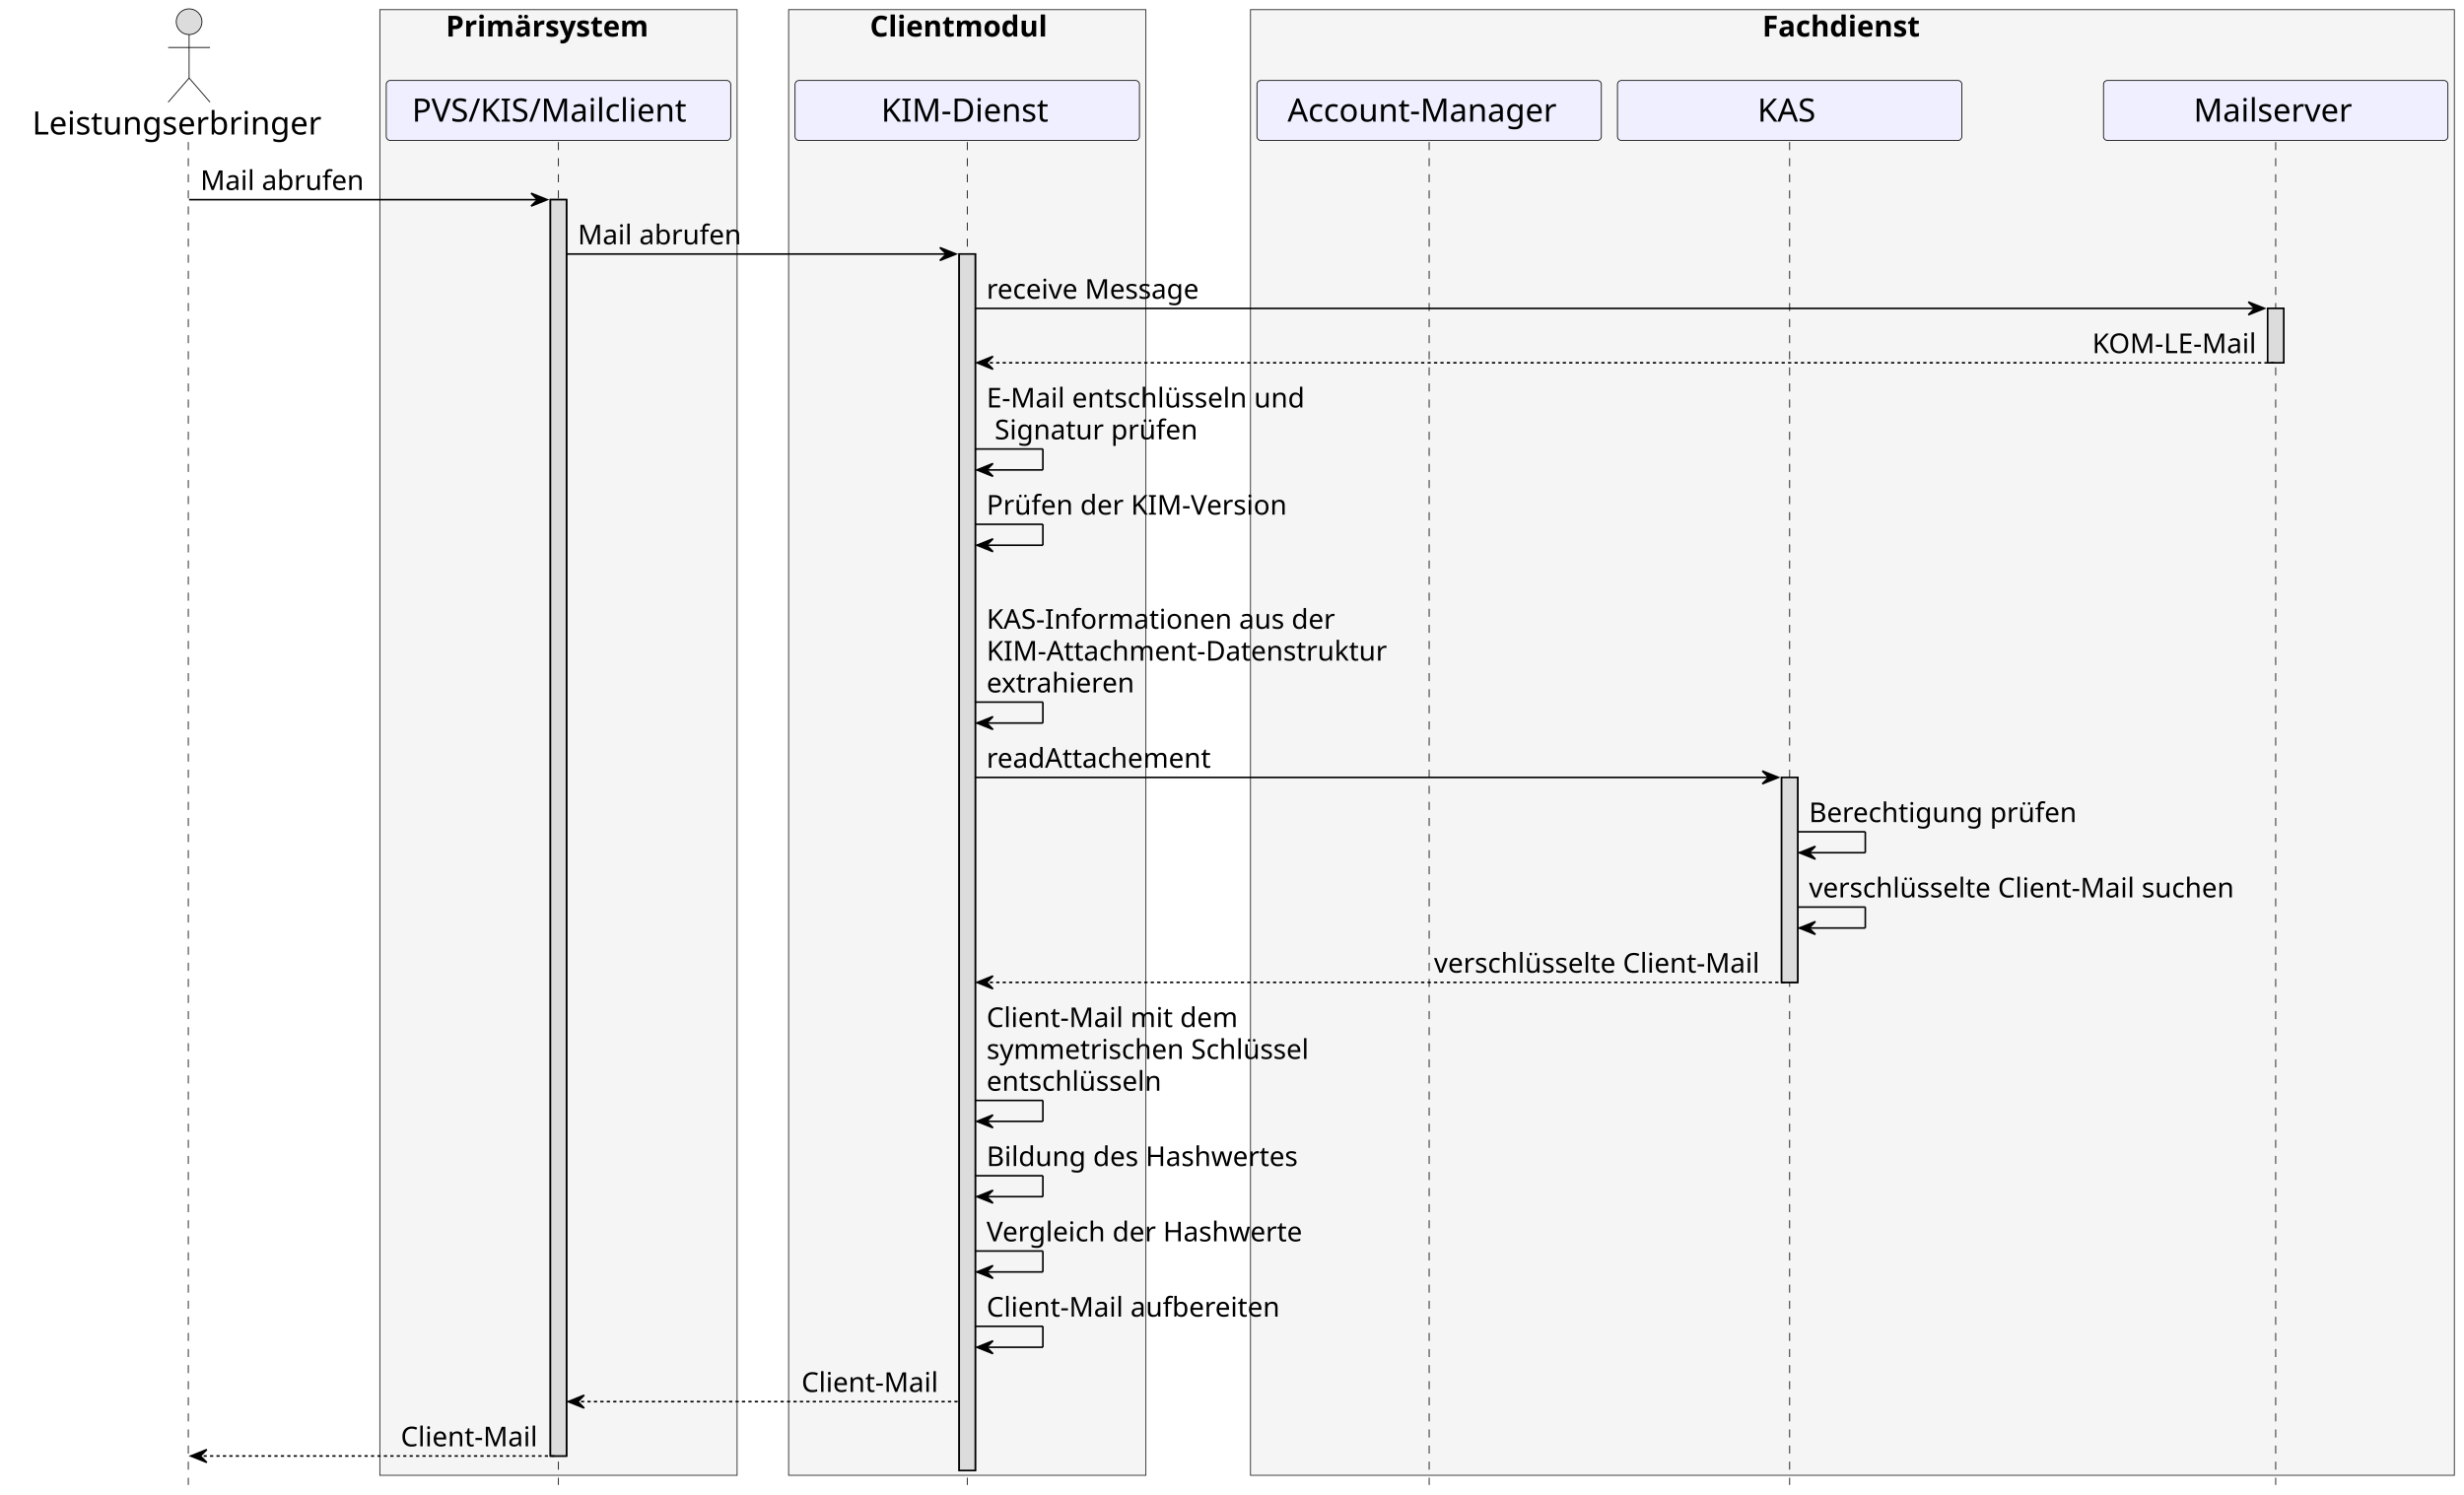
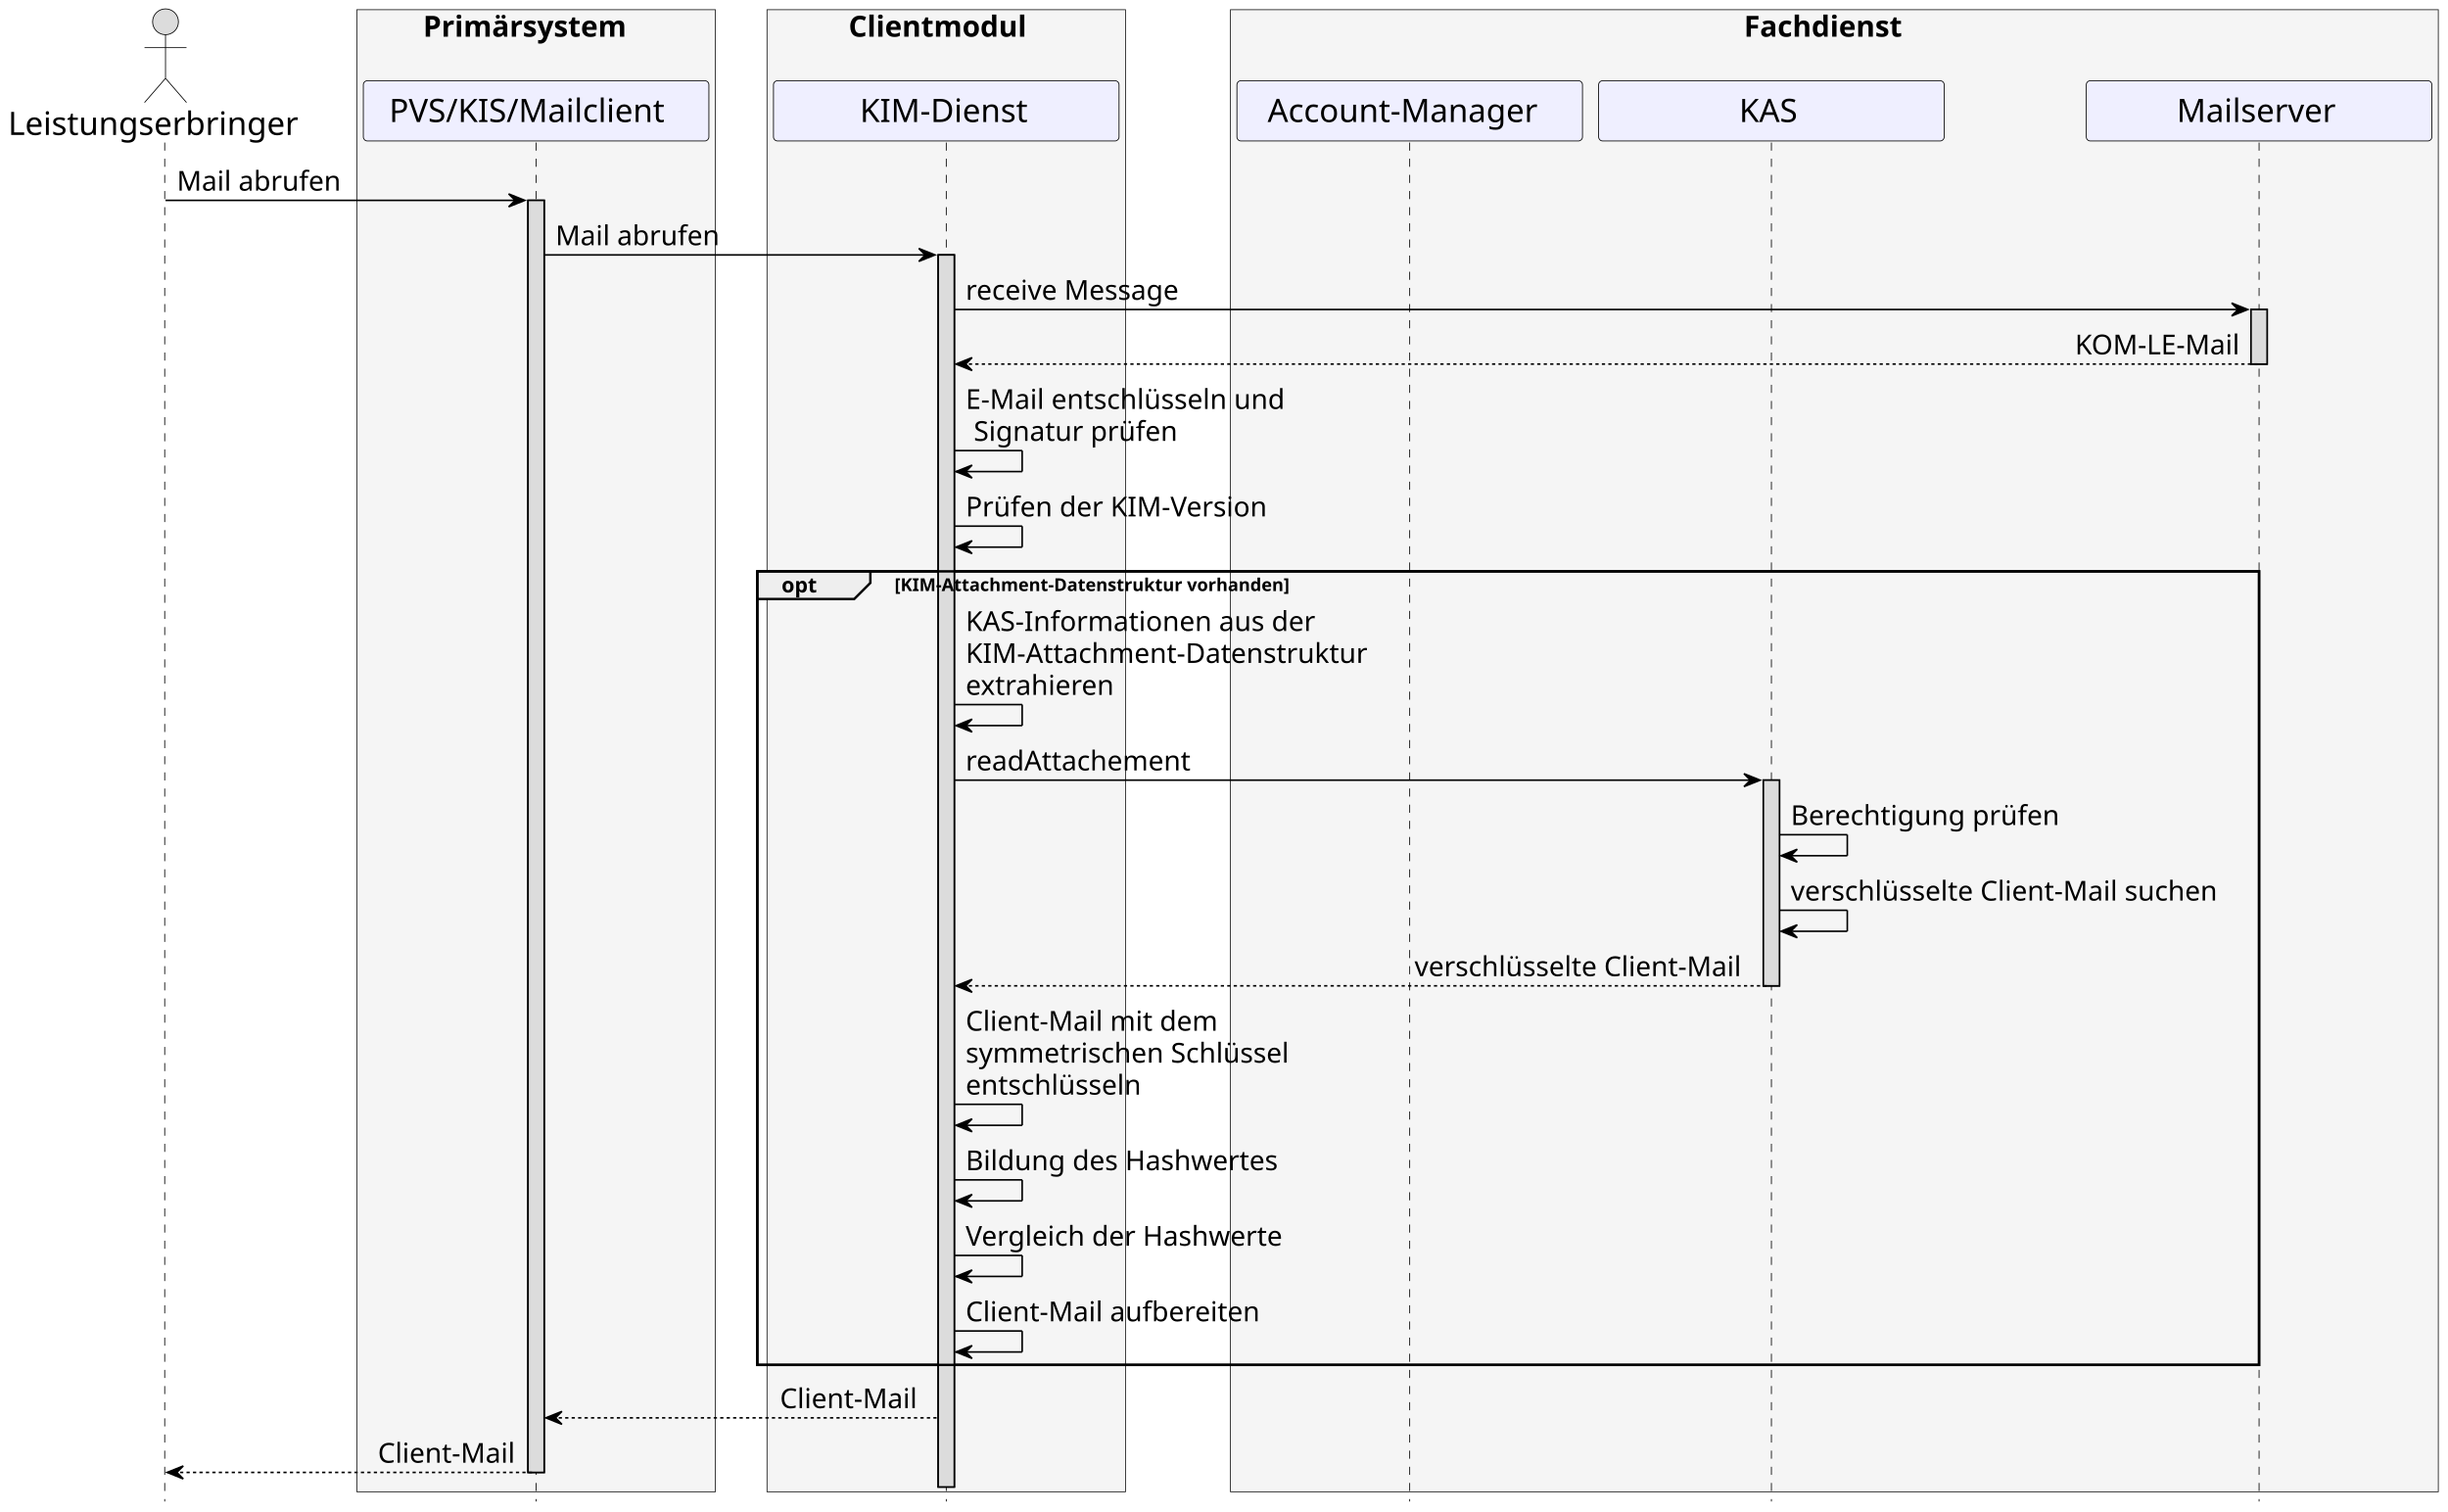
- <svg xmlns="http://www.w3.org/2000/svg" contentStyleType="text/css" height="929px" preserveAspectRatio="none" style="width:1531px;height:929px;background:#FFFFFF;" version="1.1" viewBox="0 0 1531 929" width="1531px" zoomAndPan="magnify">
+ <svg xmlns="http://www.w3.org/2000/svg" contentStyleType="text/css" height="936px" preserveAspectRatio="none" style="width:1516px;height:936px;background:#FFFFFF;" version="1.1" viewBox="0 0 1516 936" width="1516px" zoomAndPan="magnify">
  <defs />
  <g>
-     <rect fill="#F5F5F5" height="910.773" style="stroke:#181818;stroke-width:0.5;" width="222" x="236" y="6" />
-     <text fill="#000000" font-family="sans-serif" font-size="18" font-weight="bold" lengthAdjust="spacing" textLength="140" x="277" y="22.708">Primärsystem</text>
-     <text fill="#000000" font-family="sans-serif" font-size="13" font-weight="bold" lengthAdjust="spacing" textLength="5" x="277" y="39.02"> </text>
-     <rect fill="#F5F5F5" height="910.773" style="stroke:#181818;stroke-width:0.5;" width="222" x="490" y="6" />
-     <text fill="#000000" font-family="sans-serif" font-size="18" font-weight="bold" lengthAdjust="spacing" textLength="121" x="540.5" y="22.708">Clientmodul</text>
-     <text fill="#000000" font-family="sans-serif" font-size="13" font-weight="bold" lengthAdjust="spacing" textLength="5" x="540.5" y="39.02"> </text>
-     <rect fill="#F5F5F5" height="910.773" style="stroke:#181818;stroke-width:0.5;" width="748" x="777" y="6" />
-     <text fill="#000000" font-family="sans-serif" font-size="18" font-weight="bold" lengthAdjust="spacing" textLength="112" x="1095" y="22.708">Fachdienst</text>
-     <text fill="#000000" font-family="sans-serif" font-size="13" font-weight="bold" lengthAdjust="spacing" textLength="5" x="1095" y="39.02"> </text>
-     <rect fill="#DCDCDC" height="780.703" style="stroke:#000000;stroke-width:1.0;" width="10" x="342" y="124.07" />
-     <rect fill="#DCDCDC" height="755.914" style="stroke:#000000;stroke-width:1.0;" width="10" x="596" y="157.859" />
-     <rect fill="#DCDCDC" height="127.367" style="stroke:#000000;stroke-width:1.0;" width="10" x="1107" y="483.094" />
-     <rect fill="#DCDCDC" height="33.789" style="stroke:#000000;stroke-width:1.0;" width="10" x="1409" y="191.648" />
-     <line style="stroke:#000000;stroke-width:0.5;stroke-dasharray:5.0,5.0;" x1="117" x2="117" y1="88.281" y2="922.773" />
-     <line style="stroke:#000000;stroke-width:0.5;stroke-dasharray:5.0,5.0;" x1="347" x2="347" y1="88.281" y2="922.773" />
-     <line style="stroke:#000000;stroke-width:0.5;stroke-dasharray:5.0,5.0;" x1="601" x2="601" y1="88.281" y2="922.773" />
-     <line style="stroke:#000000;stroke-width:0.5;stroke-dasharray:5.0,5.0;" x1="888" x2="888" y1="88.281" y2="922.773" />
-     <line style="stroke:#000000;stroke-width:0.5;stroke-dasharray:5.0,5.0;" x1="1112" x2="1112" y1="88.281" y2="922.773" />
-     <line style="stroke:#000000;stroke-width:0.5;stroke-dasharray:5.0,5.0;" x1="1414" x2="1414" y1="88.281" y2="922.773" />
-     <text fill="#000000" font-family="Aapex" font-size="20" lengthAdjust="spacing" textLength="189" x="20" y="83.564">Leistungserbringer</text>
-     <ellipse cx="117.5" cy="13.5" fill="#DCDCDC" rx="8" ry="8" style="stroke:#000000;stroke-width:0.5;" />
-     <path d="M117.5,21.5 L117.5,48.5 M104.5,29.5 L130.5,29.5 M117.5,48.5 L104.5,63.5 M117.5,48.5 L130.5,63.5 " fill="none" style="stroke:#000000;stroke-width:0.5;" />
-     <rect fill="#EFEFFF" height="37.281" rx="2.5" ry="2.5" style="stroke:#000000;stroke-width:0.5;" width="214" x="240" y="50" />
-     <text fill="#000000" font-family="sans-serif" font-size="20" lengthAdjust="spacing" textLength="182" x="256" y="75.564">PVS/KIS/Mailclient</text>
-     <rect fill="#EFEFFF" height="37.281" rx="2.5" ry="2.5" style="stroke:#000000;stroke-width:0.5;" width="214" x="494" y="50" />
-     <text fill="#000000" font-family="sans-serif" font-size="20" lengthAdjust="spacing" textLength="107" x="547.5" y="75.564">KIM-Dienst</text>
-     <rect fill="#EFEFFF" height="37.281" rx="2.5" ry="2.5" style="stroke:#000000;stroke-width:0.5;" width="214" x="781" y="50" />
-     <text fill="#000000" font-family="sans-serif" font-size="20" lengthAdjust="spacing" textLength="176" x="800" y="75.564">Account-Manager</text>
-     <rect fill="#EFEFFF" height="37.281" rx="2.5" ry="2.5" style="stroke:#000000;stroke-width:0.5;" width="214" x="1005" y="50" />
-     <text fill="#000000" font-family="sans-serif" font-size="20" lengthAdjust="spacing" textLength="40" x="1092" y="75.564">KAS</text>
-     <rect fill="#EFEFFF" height="37.281" rx="2.5" ry="2.5" style="stroke:#000000;stroke-width:0.5;" width="214" x="1307" y="50" />
-     <text fill="#000000" font-family="sans-serif" font-size="20" lengthAdjust="spacing" textLength="102" x="1363" y="75.564">Mailserver</text>
-     <rect fill="#DCDCDC" height="780.703" style="stroke:#000000;stroke-width:1.0;" width="10" x="342" y="124.07" />
-     <rect fill="#DCDCDC" height="755.914" style="stroke:#000000;stroke-width:1.0;" width="10" x="596" y="157.859" />
-     <rect fill="#DCDCDC" height="127.367" style="stroke:#000000;stroke-width:1.0;" width="10" x="1107" y="483.094" />
-     <rect fill="#DCDCDC" height="33.789" style="stroke:#000000;stroke-width:1.0;" width="10" x="1409" y="191.648" />
-     <polygon fill="#000000" points="330,120.07,340,124.07,330,128.07,334,124.07" style="stroke:#000000;stroke-width:1.0;" />
-     <line style="stroke:#000000;stroke-width:1.0;" x1="117.5" x2="336" y1="124.07" y2="124.07" />
-     <text fill="#000000" font-family="sans-serif" font-size="17" lengthAdjust="spacing" textLength="105" x="124.5" y="118.061">Mail abrufen</text>
-     <polygon fill="#000000" points="584,153.859,594,157.859,584,161.859,588,157.859" style="stroke:#000000;stroke-width:1.0;" />
-     <line style="stroke:#000000;stroke-width:1.0;" x1="352" x2="590" y1="157.859" y2="157.859" />
-     <text fill="#000000" font-family="sans-serif" font-size="17" lengthAdjust="spacing" textLength="105" x="359" y="151.85">Mail abrufen</text>
-     <polygon fill="#000000" points="1397,187.648,1407,191.648,1397,195.648,1401,191.648" style="stroke:#000000;stroke-width:1.0;" />
-     <line style="stroke:#000000;stroke-width:1.0;" x1="606" x2="1403" y1="191.648" y2="191.648" />
-     <text fill="#000000" font-family="sans-serif" font-size="17" lengthAdjust="spacing" textLength="136" x="613" y="185.639">receive Message</text>
-     <polygon fill="#000000" points="617,221.438,607,225.438,617,229.438,613,225.438" style="stroke:#000000;stroke-width:1.0;" />
-     <line style="stroke:#000000;stroke-width:1.0;stroke-dasharray:2.0,2.0;" x1="611" x2="1413" y1="225.438" y2="225.438" />
-     <text fill="#000000" font-family="sans-serif" font-size="17" lengthAdjust="spacing" textLength="107" x="1300" y="219.428">KOM-LE-Mail</text>
-     <line style="stroke:#000000;stroke-width:1.0;" x1="606" x2="648" y1="279.016" y2="279.016" />
-     <line style="stroke:#000000;stroke-width:1.0;" x1="648" x2="648" y1="279.016" y2="292.016" />
-     <line style="stroke:#000000;stroke-width:1.0;" x1="607" x2="648" y1="292.016" y2="292.016" />
-     <polygon fill="#000000" points="617,288.016,607,292.016,617,296.016,613,292.016" style="stroke:#000000;stroke-width:1.0;" />
-     <text fill="#000000" font-family="sans-serif" font-size="17" lengthAdjust="spacing" textLength="207" x="613" y="253.217">E-Mail entschlüsseln und</text>
-     <text fill="#000000" font-family="sans-serif" font-size="17" lengthAdjust="spacing" textLength="132" x="618" y="273.006">Signatur prüfen</text>
-     <line style="stroke:#000000;stroke-width:1.0;" x1="606" x2="648" y1="325.805" y2="325.805" />
-     <line style="stroke:#000000;stroke-width:1.0;" x1="648" x2="648" y1="325.805" y2="338.805" />
-     <line style="stroke:#000000;stroke-width:1.0;" x1="607" x2="648" y1="338.805" y2="338.805" />
-     <polygon fill="#000000" points="617,334.805,607,338.805,617,342.805,613,338.805" style="stroke:#000000;stroke-width:1.0;" />
-     <text fill="#000000" font-family="sans-serif" font-size="17" lengthAdjust="spacing" textLength="193" x="613" y="319.795">Prüfen der KIM-Version</text>
-     <line style="stroke:#000000;stroke-width:1.0;" x1="606" x2="648" y1="436.305" y2="436.305" />
-     <line style="stroke:#000000;stroke-width:1.0;" x1="648" x2="648" y1="436.305" y2="449.305" />
-     <line style="stroke:#000000;stroke-width:1.0;" x1="607" x2="648" y1="449.305" y2="449.305" />
-     <polygon fill="#000000" points="617,445.305,607,449.305,617,453.305,613,449.305" style="stroke:#000000;stroke-width:1.0;" />
-     <text fill="#000000" font-family="sans-serif" font-size="17" lengthAdjust="spacing" textLength="227" x="613" y="390.717">KAS-Informationen aus der</text>
-     <text fill="#000000" font-family="sans-serif" font-size="17" lengthAdjust="spacing" textLength="263" x="613" y="410.506">KIM-Attachment-Datenstruktur</text>
-     <text fill="#000000" font-family="sans-serif" font-size="17" lengthAdjust="spacing" textLength="98" x="613" y="430.295">extrahieren</text>
-     <polygon fill="#000000" points="1095,479.094,1105,483.094,1095,487.094,1099,483.094" style="stroke:#000000;stroke-width:1.0;" />
-     <line style="stroke:#000000;stroke-width:1.0;" x1="606" x2="1101" y1="483.094" y2="483.094" />
-     <text fill="#000000" font-family="sans-serif" font-size="17" lengthAdjust="spacing" textLength="146" x="613" y="477.084">readAttachement</text>
-     <line style="stroke:#000000;stroke-width:1.0;" x1="1117" x2="1159" y1="516.883" y2="516.883" />
-     <line style="stroke:#000000;stroke-width:1.0;" x1="1159" x2="1159" y1="516.883" y2="529.883" />
-     <line style="stroke:#000000;stroke-width:1.0;" x1="1118" x2="1159" y1="529.883" y2="529.883" />
-     <polygon fill="#000000" points="1128,525.883,1118,529.883,1128,533.883,1124,529.883" style="stroke:#000000;stroke-width:1.0;" />
-     <text fill="#000000" font-family="sans-serif" font-size="17" lengthAdjust="spacing" textLength="172" x="1124" y="510.873">Berechtigung prüfen</text>
-     <line style="stroke:#000000;stroke-width:1.0;" x1="1117" x2="1159" y1="563.672" y2="563.672" />
-     <line style="stroke:#000000;stroke-width:1.0;" x1="1159" x2="1159" y1="563.672" y2="576.672" />
-     <line style="stroke:#000000;stroke-width:1.0;" x1="1118" x2="1159" y1="576.672" y2="576.672" />
-     <polygon fill="#000000" points="1128,572.672,1118,576.672,1128,580.672,1124,576.672" style="stroke:#000000;stroke-width:1.0;" />
-     <text fill="#000000" font-family="sans-serif" font-size="17" lengthAdjust="spacing" textLength="278" x="1124" y="557.663">verschlüsselte Client-Mail suchen</text>
-     <polygon fill="#000000" points="617,606.461,607,610.461,617,614.461,613,610.461" style="stroke:#000000;stroke-width:1.0;" />
-     <line style="stroke:#000000;stroke-width:1.0;stroke-dasharray:2.0,2.0;" x1="611" x2="1111" y1="610.461" y2="610.461" />
-     <text fill="#000000" font-family="sans-serif" font-size="17" lengthAdjust="spacing" textLength="214" x="891" y="604.452">verschlüsselte Client-Mail</text>
-     <line style="stroke:#000000;stroke-width:1.0;" x1="606" x2="648" y1="683.828" y2="683.828" />
-     <line style="stroke:#000000;stroke-width:1.0;" x1="648" x2="648" y1="683.828" y2="696.828" />
-     <line style="stroke:#000000;stroke-width:1.0;" x1="607" x2="648" y1="696.828" y2="696.828" />
-     <polygon fill="#000000" points="617,692.828,607,696.828,617,700.828,613,696.828" style="stroke:#000000;stroke-width:1.0;" />
-     <text fill="#000000" font-family="sans-serif" font-size="17" lengthAdjust="spacing" textLength="167" x="613" y="638.241">Client-Mail mit dem</text>
-     <text fill="#000000" font-family="sans-serif" font-size="17" lengthAdjust="spacing" textLength="211" x="613" y="658.03">symmetrischen Schlüssel</text>
-     <text fill="#000000" font-family="sans-serif" font-size="17" lengthAdjust="spacing" textLength="113" x="613" y="677.819">entschlüsseln</text>
-     <line style="stroke:#000000;stroke-width:1.0;" x1="606" x2="648" y1="730.617" y2="730.617" />
-     <line style="stroke:#000000;stroke-width:1.0;" x1="648" x2="648" y1="730.617" y2="743.617" />
-     <line style="stroke:#000000;stroke-width:1.0;" x1="607" x2="648" y1="743.617" y2="743.617" />
-     <polygon fill="#000000" points="617,739.617,607,743.617,617,747.617,613,743.617" style="stroke:#000000;stroke-width:1.0;" />
-     <text fill="#000000" font-family="sans-serif" font-size="17" lengthAdjust="spacing" textLength="201" x="613" y="724.608">Bildung des Hashwertes</text>
-     <line style="stroke:#000000;stroke-width:1.0;" x1="606" x2="648" y1="777.406" y2="777.406" />
-     <line style="stroke:#000000;stroke-width:1.0;" x1="648" x2="648" y1="777.406" y2="790.406" />
-     <line style="stroke:#000000;stroke-width:1.0;" x1="607" x2="648" y1="790.406" y2="790.406" />
-     <polygon fill="#000000" points="617,786.406,607,790.406,617,794.406,613,790.406" style="stroke:#000000;stroke-width:1.0;" />
-     <text fill="#000000" font-family="sans-serif" font-size="17" lengthAdjust="spacing" textLength="205" x="613" y="771.397">Vergleich der Hashwerte</text>
-     <line style="stroke:#000000;stroke-width:1.0;" x1="606" x2="648" y1="824.195" y2="824.195" />
-     <line style="stroke:#000000;stroke-width:1.0;" x1="648" x2="648" y1="824.195" y2="837.195" />
-     <line style="stroke:#000000;stroke-width:1.0;" x1="607" x2="648" y1="837.195" y2="837.195" />
-     <polygon fill="#000000" points="617,833.195,607,837.195,617,841.195,613,837.195" style="stroke:#000000;stroke-width:1.0;" />
-     <text fill="#000000" font-family="sans-serif" font-size="17" lengthAdjust="spacing" textLength="193" x="613" y="818.186">Client-Mail aufbereiten</text>
-     <polygon fill="#000000" points="363,866.984,353,870.984,363,874.984,359,870.984" style="stroke:#000000;stroke-width:1.0;" />
-     <line style="stroke:#000000;stroke-width:1.0;stroke-dasharray:2.0,2.0;" x1="357" x2="595" y1="870.984" y2="870.984" />
-     <text fill="#000000" font-family="sans-serif" font-size="17" lengthAdjust="spacing" textLength="91" x="498" y="864.975">Client-Mail</text>
-     <polygon fill="#000000" points="128.5,900.773,118.5,904.773,128.5,908.773,124.5,904.773" style="stroke:#000000;stroke-width:1.0;" />
-     <line style="stroke:#000000;stroke-width:1.0;stroke-dasharray:2.0,2.0;" x1="122.5" x2="346" y1="904.773" y2="904.773" />
-     <text fill="#000000" font-family="sans-serif" font-size="17" lengthAdjust="spacing" textLength="91" x="249" y="898.764">Client-Mail</text>
+     <rect fill="#F5F5F5" height="917.773" style="stroke:#181818;stroke-width:0.5;" width="222" x="221" y="6" />
+     <text fill="#000000" font-family="sans-serif" font-size="18" font-weight="bold" lengthAdjust="spacing" textLength="140" x="262" y="22.708">Primärsystem</text>
+     <text fill="#000000" font-family="sans-serif" font-size="13" font-weight="bold" lengthAdjust="spacing" textLength="5" x="262" y="39.02"> </text>
+     <rect fill="#F5F5F5" height="917.773" style="stroke:#181818;stroke-width:0.5;" width="222" x="475" y="6" />
+     <text fill="#000000" font-family="sans-serif" font-size="18" font-weight="bold" lengthAdjust="spacing" textLength="121" x="525.5" y="22.708">Clientmodul</text>
+     <text fill="#000000" font-family="sans-serif" font-size="13" font-weight="bold" lengthAdjust="spacing" textLength="5" x="525.5" y="39.02"> </text>
+     <rect fill="#F5F5F5" height="917.773" style="stroke:#181818;stroke-width:0.5;" width="748" x="762" y="6" />
+     <text fill="#000000" font-family="sans-serif" font-size="18" font-weight="bold" lengthAdjust="spacing" textLength="112" x="1080" y="22.708">Fachdienst</text>
+     <text fill="#000000" font-family="sans-serif" font-size="13" font-weight="bold" lengthAdjust="spacing" textLength="5" x="1080" y="39.02"> </text>
+     <rect fill="#DCDCDC" height="787.703" style="stroke:#000000;stroke-width:1.0;" width="10" x="327" y="124.07" />
+     <rect fill="#DCDCDC" height="762.914" style="stroke:#000000;stroke-width:1.0;" width="10" x="581" y="157.859" />
+     <rect fill="#DCDCDC" height="127.367" style="stroke:#000000;stroke-width:1.0;" width="10" x="1092" y="483.094" />
+     <rect fill="#DCDCDC" height="33.789" style="stroke:#000000;stroke-width:1.0;" width="10" x="1394" y="191.648" />
+     <rect fill="none" height="491.391" style="stroke:#000000;stroke-width:1.5;" width="930" x="469" y="353.805" />
+     <line style="stroke:#000000;stroke-width:0.5;stroke-dasharray:5.0,5.0;" x1="102" x2="102" y1="88.281" y2="929.773" />
+     <line style="stroke:#000000;stroke-width:0.5;stroke-dasharray:5.0,5.0;" x1="332" x2="332" y1="88.281" y2="929.773" />
+     <line style="stroke:#000000;stroke-width:0.5;stroke-dasharray:5.0,5.0;" x1="586" x2="586" y1="88.281" y2="929.773" />
+     <line style="stroke:#000000;stroke-width:0.5;stroke-dasharray:5.0,5.0;" x1="873" x2="873" y1="88.281" y2="929.773" />
+     <line style="stroke:#000000;stroke-width:0.5;stroke-dasharray:5.0,5.0;" x1="1097" x2="1097" y1="88.281" y2="929.773" />
+     <line style="stroke:#000000;stroke-width:0.5;stroke-dasharray:5.0,5.0;" x1="1399" x2="1399" y1="88.281" y2="929.773" />
+     <text fill="#000000" font-family="Aapex" font-size="20" lengthAdjust="spacing" textLength="189" x="5" y="83.564">Leistungserbringer</text>
+     <ellipse cx="102.5" cy="13.5" fill="#DCDCDC" rx="8" ry="8" style="stroke:#000000;stroke-width:0.5;" />
+     <path d="M102.5,21.5 L102.5,48.5 M89.5,29.5 L115.5,29.5 M102.5,48.5 L89.5,63.5 M102.5,48.5 L115.5,63.5 " fill="none" style="stroke:#000000;stroke-width:0.5;" />
+     <rect fill="#EFEFFF" height="37.281" rx="2.5" ry="2.5" style="stroke:#000000;stroke-width:0.5;" width="214" x="225" y="50" />
+     <text fill="#000000" font-family="sans-serif" font-size="20" lengthAdjust="spacing" textLength="182" x="241" y="75.564">PVS/KIS/Mailclient</text>
+     <rect fill="#EFEFFF" height="37.281" rx="2.5" ry="2.5" style="stroke:#000000;stroke-width:0.5;" width="214" x="479" y="50" />
+     <text fill="#000000" font-family="sans-serif" font-size="20" lengthAdjust="spacing" textLength="107" x="532.5" y="75.564">KIM-Dienst</text>
+     <rect fill="#EFEFFF" height="37.281" rx="2.5" ry="2.5" style="stroke:#000000;stroke-width:0.5;" width="214" x="766" y="50" />
+     <text fill="#000000" font-family="sans-serif" font-size="20" lengthAdjust="spacing" textLength="176" x="785" y="75.564">Account-Manager</text>
+     <rect fill="#EFEFFF" height="37.281" rx="2.5" ry="2.5" style="stroke:#000000;stroke-width:0.5;" width="214" x="990" y="50" />
+     <text fill="#000000" font-family="sans-serif" font-size="20" lengthAdjust="spacing" textLength="40" x="1077" y="75.564">KAS</text>
+     <rect fill="#EFEFFF" height="37.281" rx="2.5" ry="2.5" style="stroke:#000000;stroke-width:0.5;" width="214" x="1292" y="50" />
+     <text fill="#000000" font-family="sans-serif" font-size="20" lengthAdjust="spacing" textLength="102" x="1348" y="75.564">Mailserver</text>
+     <rect fill="#DCDCDC" height="787.703" style="stroke:#000000;stroke-width:1.0;" width="10" x="327" y="124.07" />
+     <rect fill="#DCDCDC" height="762.914" style="stroke:#000000;stroke-width:1.0;" width="10" x="581" y="157.859" />
+     <rect fill="#DCDCDC" height="127.367" style="stroke:#000000;stroke-width:1.0;" width="10" x="1092" y="483.094" />
+     <rect fill="#DCDCDC" height="33.789" style="stroke:#000000;stroke-width:1.0;" width="10" x="1394" y="191.648" />
+     <polygon fill="#000000" points="315,120.07,325,124.07,315,128.07,319,124.07" style="stroke:#000000;stroke-width:1.0;" />
+     <line style="stroke:#000000;stroke-width:1.0;" x1="102.5" x2="321" y1="124.07" y2="124.07" />
+     <text fill="#000000" font-family="sans-serif" font-size="17" lengthAdjust="spacing" textLength="105" x="109.5" y="118.061">Mail abrufen</text>
+     <polygon fill="#000000" points="569,153.859,579,157.859,569,161.859,573,157.859" style="stroke:#000000;stroke-width:1.0;" />
+     <line style="stroke:#000000;stroke-width:1.0;" x1="337" x2="575" y1="157.859" y2="157.859" />
+     <text fill="#000000" font-family="sans-serif" font-size="17" lengthAdjust="spacing" textLength="105" x="344" y="151.85">Mail abrufen</text>
+     <polygon fill="#000000" points="1382,187.648,1392,191.648,1382,195.648,1386,191.648" style="stroke:#000000;stroke-width:1.0;" />
+     <line style="stroke:#000000;stroke-width:1.0;" x1="591" x2="1388" y1="191.648" y2="191.648" />
+     <text fill="#000000" font-family="sans-serif" font-size="17" lengthAdjust="spacing" textLength="136" x="598" y="185.639">receive Message</text>
+     <polygon fill="#000000" points="602,221.438,592,225.438,602,229.438,598,225.438" style="stroke:#000000;stroke-width:1.0;" />
+     <line style="stroke:#000000;stroke-width:1.0;stroke-dasharray:2.0,2.0;" x1="596" x2="1398" y1="225.438" y2="225.438" />
+     <text fill="#000000" font-family="sans-serif" font-size="17" lengthAdjust="spacing" textLength="107" x="1285" y="219.428">KOM-LE-Mail</text>
+     <line style="stroke:#000000;stroke-width:1.0;" x1="591" x2="633" y1="279.016" y2="279.016" />
+     <line style="stroke:#000000;stroke-width:1.0;" x1="633" x2="633" y1="279.016" y2="292.016" />
+     <line style="stroke:#000000;stroke-width:1.0;" x1="592" x2="633" y1="292.016" y2="292.016" />
+     <polygon fill="#000000" points="602,288.016,592,292.016,602,296.016,598,292.016" style="stroke:#000000;stroke-width:1.0;" />
+     <text fill="#000000" font-family="sans-serif" font-size="17" lengthAdjust="spacing" textLength="207" x="598" y="253.217">E-Mail entschlüsseln und</text>
+     <text fill="#000000" font-family="sans-serif" font-size="17" lengthAdjust="spacing" textLength="132" x="603" y="273.006">Signatur prüfen</text>
+     <line style="stroke:#000000;stroke-width:1.0;" x1="591" x2="633" y1="325.805" y2="325.805" />
+     <line style="stroke:#000000;stroke-width:1.0;" x1="633" x2="633" y1="325.805" y2="338.805" />
+     <line style="stroke:#000000;stroke-width:1.0;" x1="592" x2="633" y1="338.805" y2="338.805" />
+     <polygon fill="#000000" points="602,334.805,592,338.805,602,342.805,598,338.805" style="stroke:#000000;stroke-width:1.0;" />
+     <text fill="#000000" font-family="sans-serif" font-size="17" lengthAdjust="spacing" textLength="193" x="598" y="319.795">Prüfen der KIM-Version</text>
+     <path d="M469,353.805 L539,353.805 L539,360.938 L529,370.938 L469,370.938 L469,353.805 " fill="#EEEEEE" style="stroke:#000000;stroke-width:1.5;" />
+     <rect fill="none" height="491.391" style="stroke:#000000;stroke-width:1.5;" width="930" x="469" y="353.805" />
+     <text fill="#000000" font-family="sans-serif" font-size="13" font-weight="bold" lengthAdjust="spacing" textLength="25" x="484" y="366.872">opt</text>
+     <text fill="#000000" font-family="sans-serif" font-size="11" font-weight="bold" lengthAdjust="spacing" textLength="277" x="554" y="366.015">[KIM-Attachment-Datenstruktur vorhanden]</text>
+     <line style="stroke:#000000;stroke-width:1.0;" x1="591" x2="633" y1="436.305" y2="436.305" />
+     <line style="stroke:#000000;stroke-width:1.0;" x1="633" x2="633" y1="436.305" y2="449.305" />
+     <line style="stroke:#000000;stroke-width:1.0;" x1="592" x2="633" y1="449.305" y2="449.305" />
+     <polygon fill="#000000" points="602,445.305,592,449.305,602,453.305,598,449.305" style="stroke:#000000;stroke-width:1.0;" />
+     <text fill="#000000" font-family="sans-serif" font-size="17" lengthAdjust="spacing" textLength="227" x="598" y="390.717">KAS-Informationen aus der</text>
+     <text fill="#000000" font-family="sans-serif" font-size="17" lengthAdjust="spacing" textLength="263" x="598" y="410.506">KIM-Attachment-Datenstruktur</text>
+     <text fill="#000000" font-family="sans-serif" font-size="17" lengthAdjust="spacing" textLength="98" x="598" y="430.295">extrahieren</text>
+     <polygon fill="#000000" points="1080,479.094,1090,483.094,1080,487.094,1084,483.094" style="stroke:#000000;stroke-width:1.0;" />
+     <line style="stroke:#000000;stroke-width:1.0;" x1="591" x2="1086" y1="483.094" y2="483.094" />
+     <text fill="#000000" font-family="sans-serif" font-size="17" lengthAdjust="spacing" textLength="146" x="598" y="477.084">readAttachement</text>
+     <line style="stroke:#000000;stroke-width:1.0;" x1="1102" x2="1144" y1="516.883" y2="516.883" />
+     <line style="stroke:#000000;stroke-width:1.0;" x1="1144" x2="1144" y1="516.883" y2="529.883" />
+     <line style="stroke:#000000;stroke-width:1.0;" x1="1103" x2="1144" y1="529.883" y2="529.883" />
+     <polygon fill="#000000" points="1113,525.883,1103,529.883,1113,533.883,1109,529.883" style="stroke:#000000;stroke-width:1.0;" />
+     <text fill="#000000" font-family="sans-serif" font-size="17" lengthAdjust="spacing" textLength="172" x="1109" y="510.873">Berechtigung prüfen</text>
+     <line style="stroke:#000000;stroke-width:1.0;" x1="1102" x2="1144" y1="563.672" y2="563.672" />
+     <line style="stroke:#000000;stroke-width:1.0;" x1="1144" x2="1144" y1="563.672" y2="576.672" />
+     <line style="stroke:#000000;stroke-width:1.0;" x1="1103" x2="1144" y1="576.672" y2="576.672" />
+     <polygon fill="#000000" points="1113,572.672,1103,576.672,1113,580.672,1109,576.672" style="stroke:#000000;stroke-width:1.0;" />
+     <text fill="#000000" font-family="sans-serif" font-size="17" lengthAdjust="spacing" textLength="278" x="1109" y="557.663">verschlüsselte Client-Mail suchen</text>
+     <polygon fill="#000000" points="602,606.461,592,610.461,602,614.461,598,610.461" style="stroke:#000000;stroke-width:1.0;" />
+     <line style="stroke:#000000;stroke-width:1.0;stroke-dasharray:2.0,2.0;" x1="596" x2="1096" y1="610.461" y2="610.461" />
+     <text fill="#000000" font-family="sans-serif" font-size="17" lengthAdjust="spacing" textLength="214" x="876" y="604.452">verschlüsselte Client-Mail</text>
+     <line style="stroke:#000000;stroke-width:1.0;" x1="591" x2="633" y1="683.828" y2="683.828" />
+     <line style="stroke:#000000;stroke-width:1.0;" x1="633" x2="633" y1="683.828" y2="696.828" />
+     <line style="stroke:#000000;stroke-width:1.0;" x1="592" x2="633" y1="696.828" y2="696.828" />
+     <polygon fill="#000000" points="602,692.828,592,696.828,602,700.828,598,696.828" style="stroke:#000000;stroke-width:1.0;" />
+     <text fill="#000000" font-family="sans-serif" font-size="17" lengthAdjust="spacing" textLength="167" x="598" y="638.241">Client-Mail mit dem</text>
+     <text fill="#000000" font-family="sans-serif" font-size="17" lengthAdjust="spacing" textLength="211" x="598" y="658.03">symmetrischen Schlüssel</text>
+     <text fill="#000000" font-family="sans-serif" font-size="17" lengthAdjust="spacing" textLength="113" x="598" y="677.819">entschlüsseln</text>
+     <line style="stroke:#000000;stroke-width:1.0;" x1="591" x2="633" y1="730.617" y2="730.617" />
+     <line style="stroke:#000000;stroke-width:1.0;" x1="633" x2="633" y1="730.617" y2="743.617" />
+     <line style="stroke:#000000;stroke-width:1.0;" x1="592" x2="633" y1="743.617" y2="743.617" />
+     <polygon fill="#000000" points="602,739.617,592,743.617,602,747.617,598,743.617" style="stroke:#000000;stroke-width:1.0;" />
+     <text fill="#000000" font-family="sans-serif" font-size="17" lengthAdjust="spacing" textLength="201" x="598" y="724.608">Bildung des Hashwertes</text>
+     <line style="stroke:#000000;stroke-width:1.0;" x1="591" x2="633" y1="777.406" y2="777.406" />
+     <line style="stroke:#000000;stroke-width:1.0;" x1="633" x2="633" y1="777.406" y2="790.406" />
+     <line style="stroke:#000000;stroke-width:1.0;" x1="592" x2="633" y1="790.406" y2="790.406" />
+     <polygon fill="#000000" points="602,786.406,592,790.406,602,794.406,598,790.406" style="stroke:#000000;stroke-width:1.0;" />
+     <text fill="#000000" font-family="sans-serif" font-size="17" lengthAdjust="spacing" textLength="205" x="598" y="771.397">Vergleich der Hashwerte</text>
+     <line style="stroke:#000000;stroke-width:1.0;" x1="591" x2="633" y1="824.195" y2="824.195" />
+     <line style="stroke:#000000;stroke-width:1.0;" x1="633" x2="633" y1="824.195" y2="837.195" />
+     <line style="stroke:#000000;stroke-width:1.0;" x1="592" x2="633" y1="837.195" y2="837.195" />
+     <polygon fill="#000000" points="602,833.195,592,837.195,602,841.195,598,837.195" style="stroke:#000000;stroke-width:1.0;" />
+     <text fill="#000000" font-family="sans-serif" font-size="17" lengthAdjust="spacing" textLength="193" x="598" y="818.186">Client-Mail aufbereiten</text>
+     <polygon fill="#000000" points="348,873.984,338,877.984,348,881.984,344,877.984" style="stroke:#000000;stroke-width:1.0;" />
+     <line style="stroke:#000000;stroke-width:1.0;stroke-dasharray:2.0,2.0;" x1="342" x2="580" y1="877.984" y2="877.984" />
+     <text fill="#000000" font-family="sans-serif" font-size="17" lengthAdjust="spacing" textLength="91" x="483" y="871.975">Client-Mail</text>
+     <polygon fill="#000000" points="113.5,907.773,103.5,911.773,113.5,915.773,109.5,911.773" style="stroke:#000000;stroke-width:1.0;" />
+     <line style="stroke:#000000;stroke-width:1.0;stroke-dasharray:2.0,2.0;" x1="107.5" x2="331" y1="911.773" y2="911.773" />
+     <text fill="#000000" font-family="sans-serif" font-size="17" lengthAdjust="spacing" textLength="91" x="234" y="905.764">Client-Mail</text>
  </g>
</svg>
